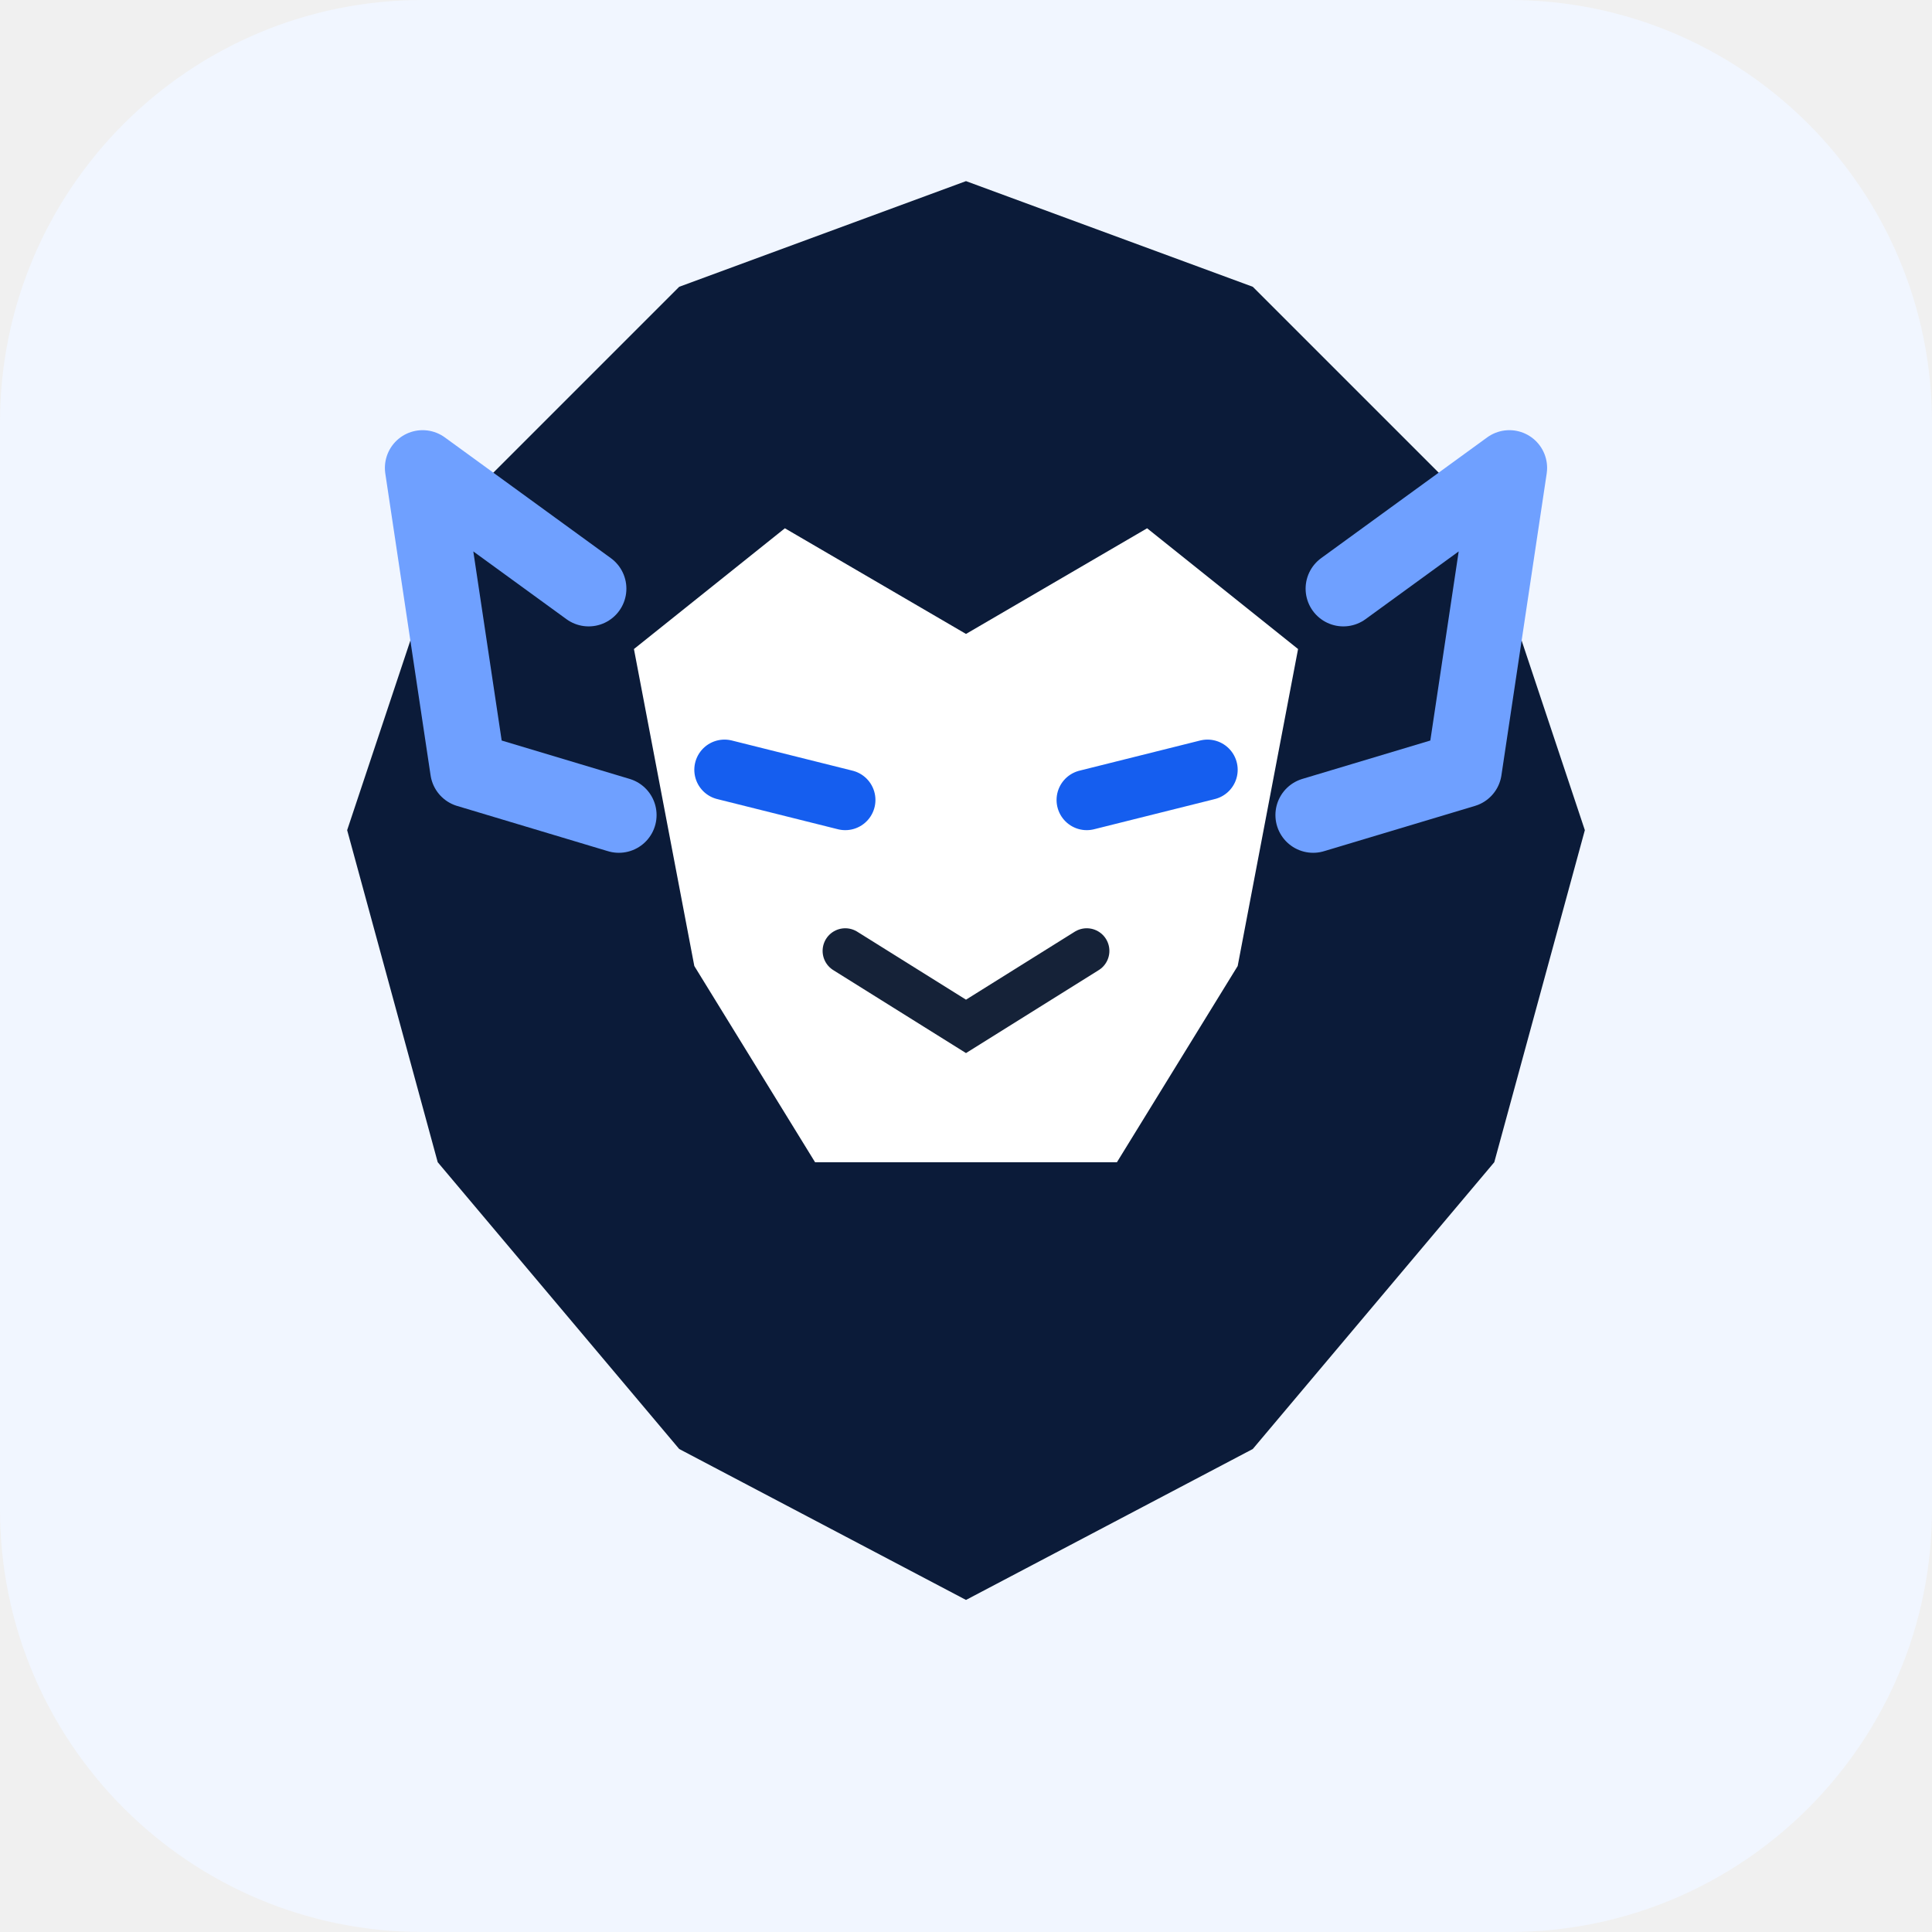
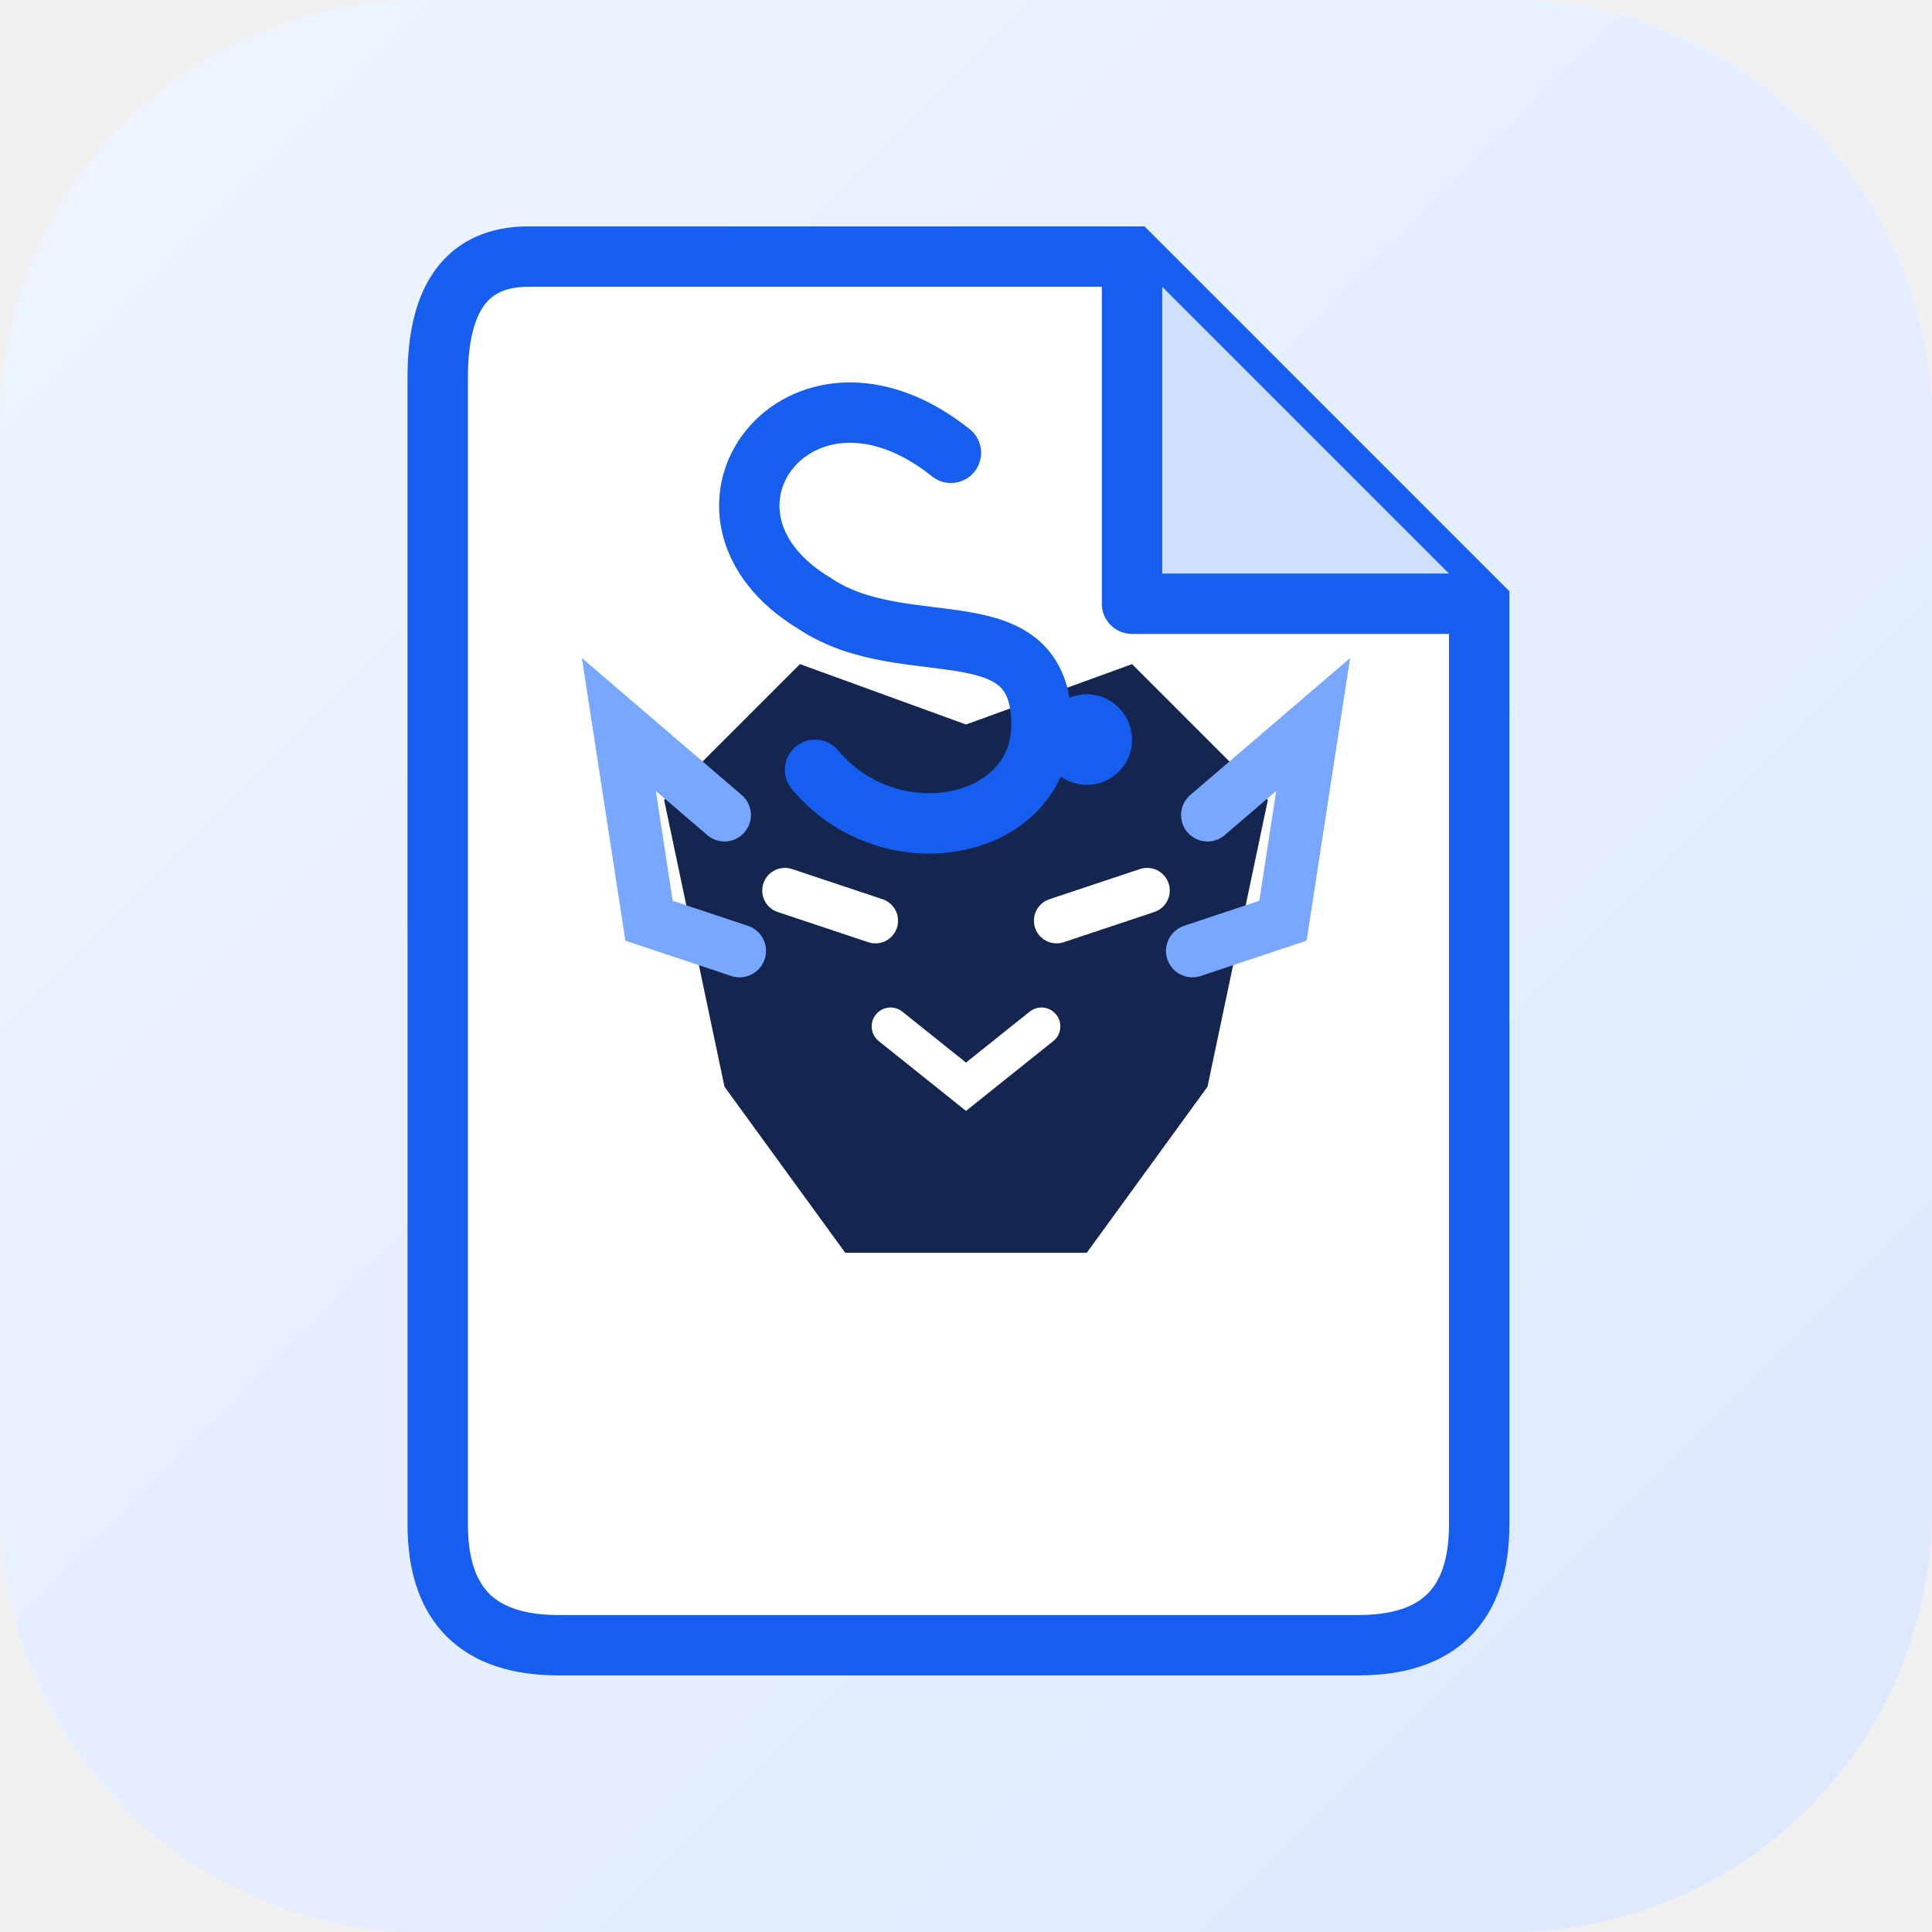
<svg xmlns="http://www.w3.org/2000/svg" viewBox="0 0 128 128">
-   <rect width="128" height="128" rx="28" fill="#f1f6ff" />
-   <path d="M64 12 45 19 30 34 23 55 29 77 45 96 64 106 83 96 99 77 105 55 98 34 83 19Z" fill="#0b1b39" />
-   <path d="M39 39 28 31 31 51 41 54M89 39 100 31 97 51 87 54" fill="none" stroke="#6fa0ff" stroke-width="5" stroke-linecap="round" stroke-linejoin="round" />
-   <path d="M42 43 52 35 64 42 76 35 86 43 82 64 74 77 54 77 46 64Z" fill="#fff" />
-   <path d="M48 51 56 53M72 53 80 51" fill="none" stroke="#155eef" stroke-width="4" stroke-linecap="round" />
-   <path d="M56 63 64 68 72 63" fill="none" stroke="#152238" stroke-width="3" stroke-linecap="round" />
+   <defs>
+     <linearGradient id="bg" x1="0" y1="0" x2="1" y2="1">
+       <stop stop-color="#eef5ff" />
+       <stop offset="1" stop-color="#dce8ff" />
+     </linearGradient>
+   </defs>
+   <rect width="128" height="128" rx="28" fill="url(#bg)" />
+   <path d="M35 17H75L98 40V101Q98 109 90 109H37Q29 109 29 101V25Q29 17 35 17Z" fill="#fff" stroke="#155eef" stroke-width="4" />
+   <path d="M75 17V40H98" fill="#cfe0ff" stroke="#155eef" stroke-width="4" stroke-linejoin="round" />
+   <path d="M44 53 53 44 64 48 75 44 84 53 80 72 72 83 56 83 48 72Z" fill="#142650" />
+   <path d="M48 54 41 48 43 61 49 63M80 54 87 48 85 61 79 63" fill="none" stroke="#78a7ff" stroke-width="3.5" stroke-linecap="round" />
+   <path d="M52 59 58 61M70 61 76 59" stroke="#fff" stroke-width="3" stroke-linecap="round" />
+   <path d="M59 68 64 72 69 68" fill="none" stroke="#fff" stroke-width="2.5" stroke-linecap="round" />
+   <path d="M63 30c-10-8-19 4-9 10 6 4 15 0 15 8 0 7-10 9-15 3" fill="none" stroke="#155eef" stroke-width="4" stroke-linecap="round" />
+   <circle cx="72" cy="49" r="3" fill="#155eef" />
</svg>
